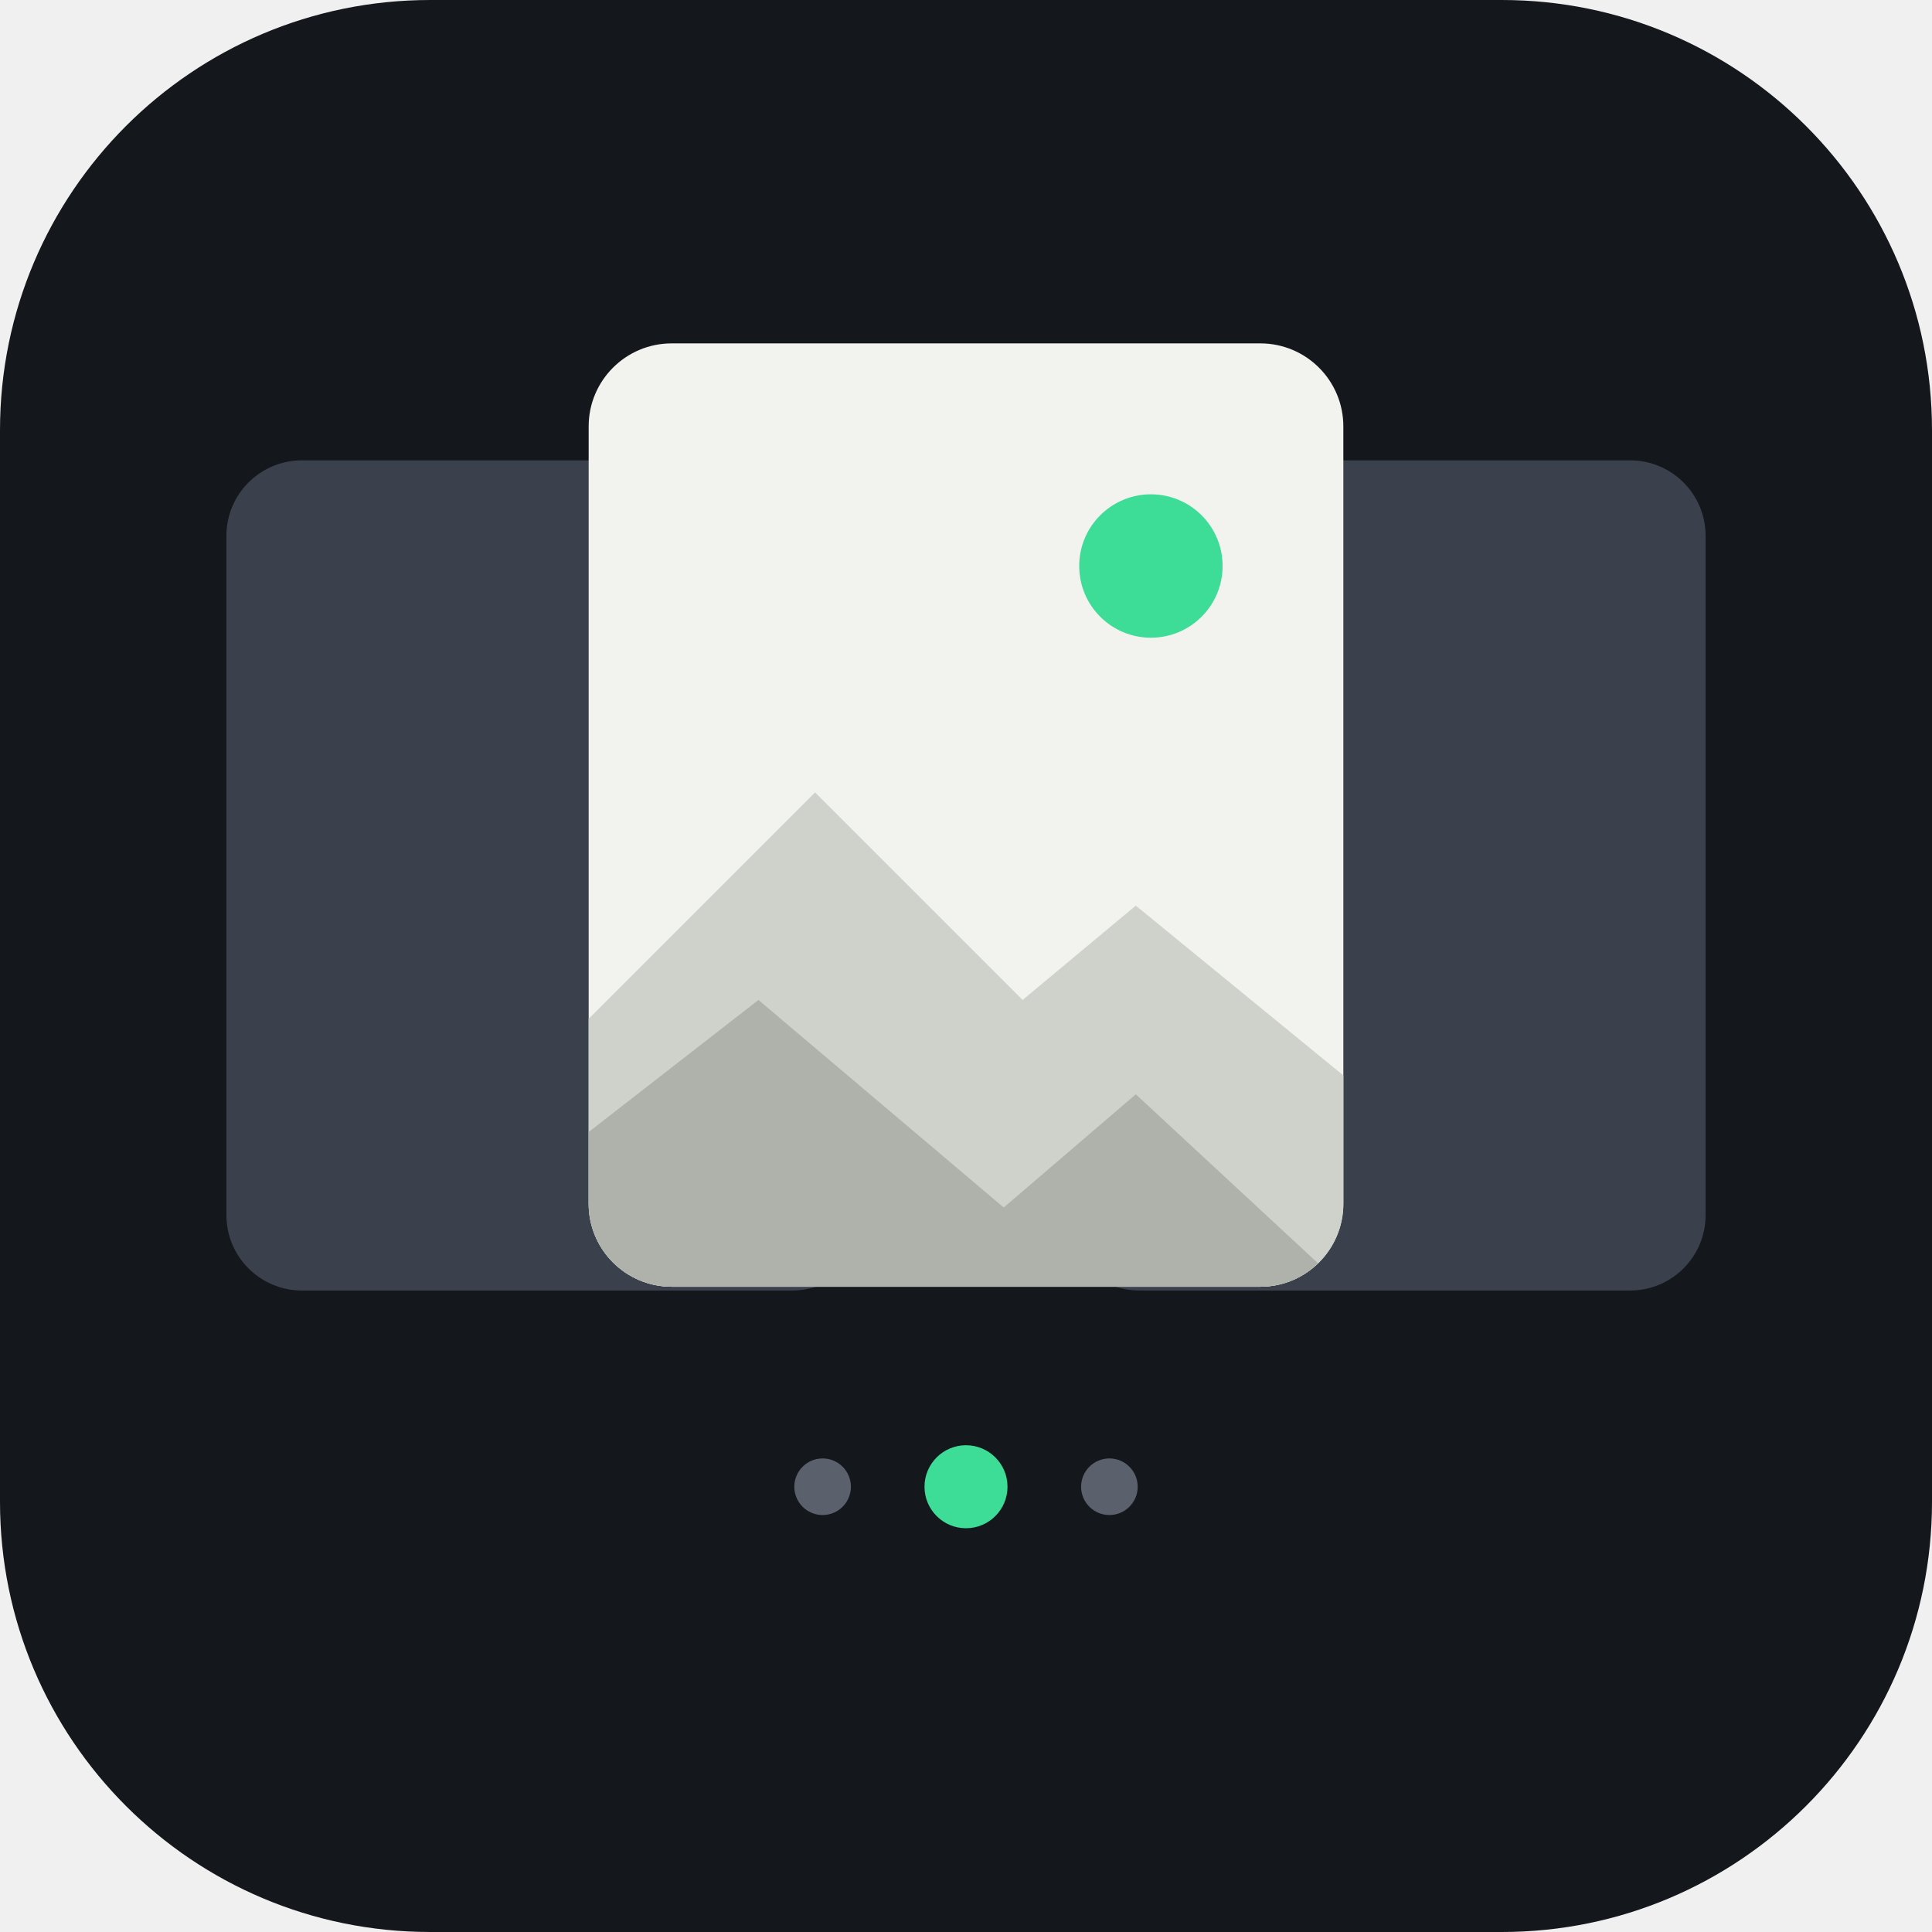
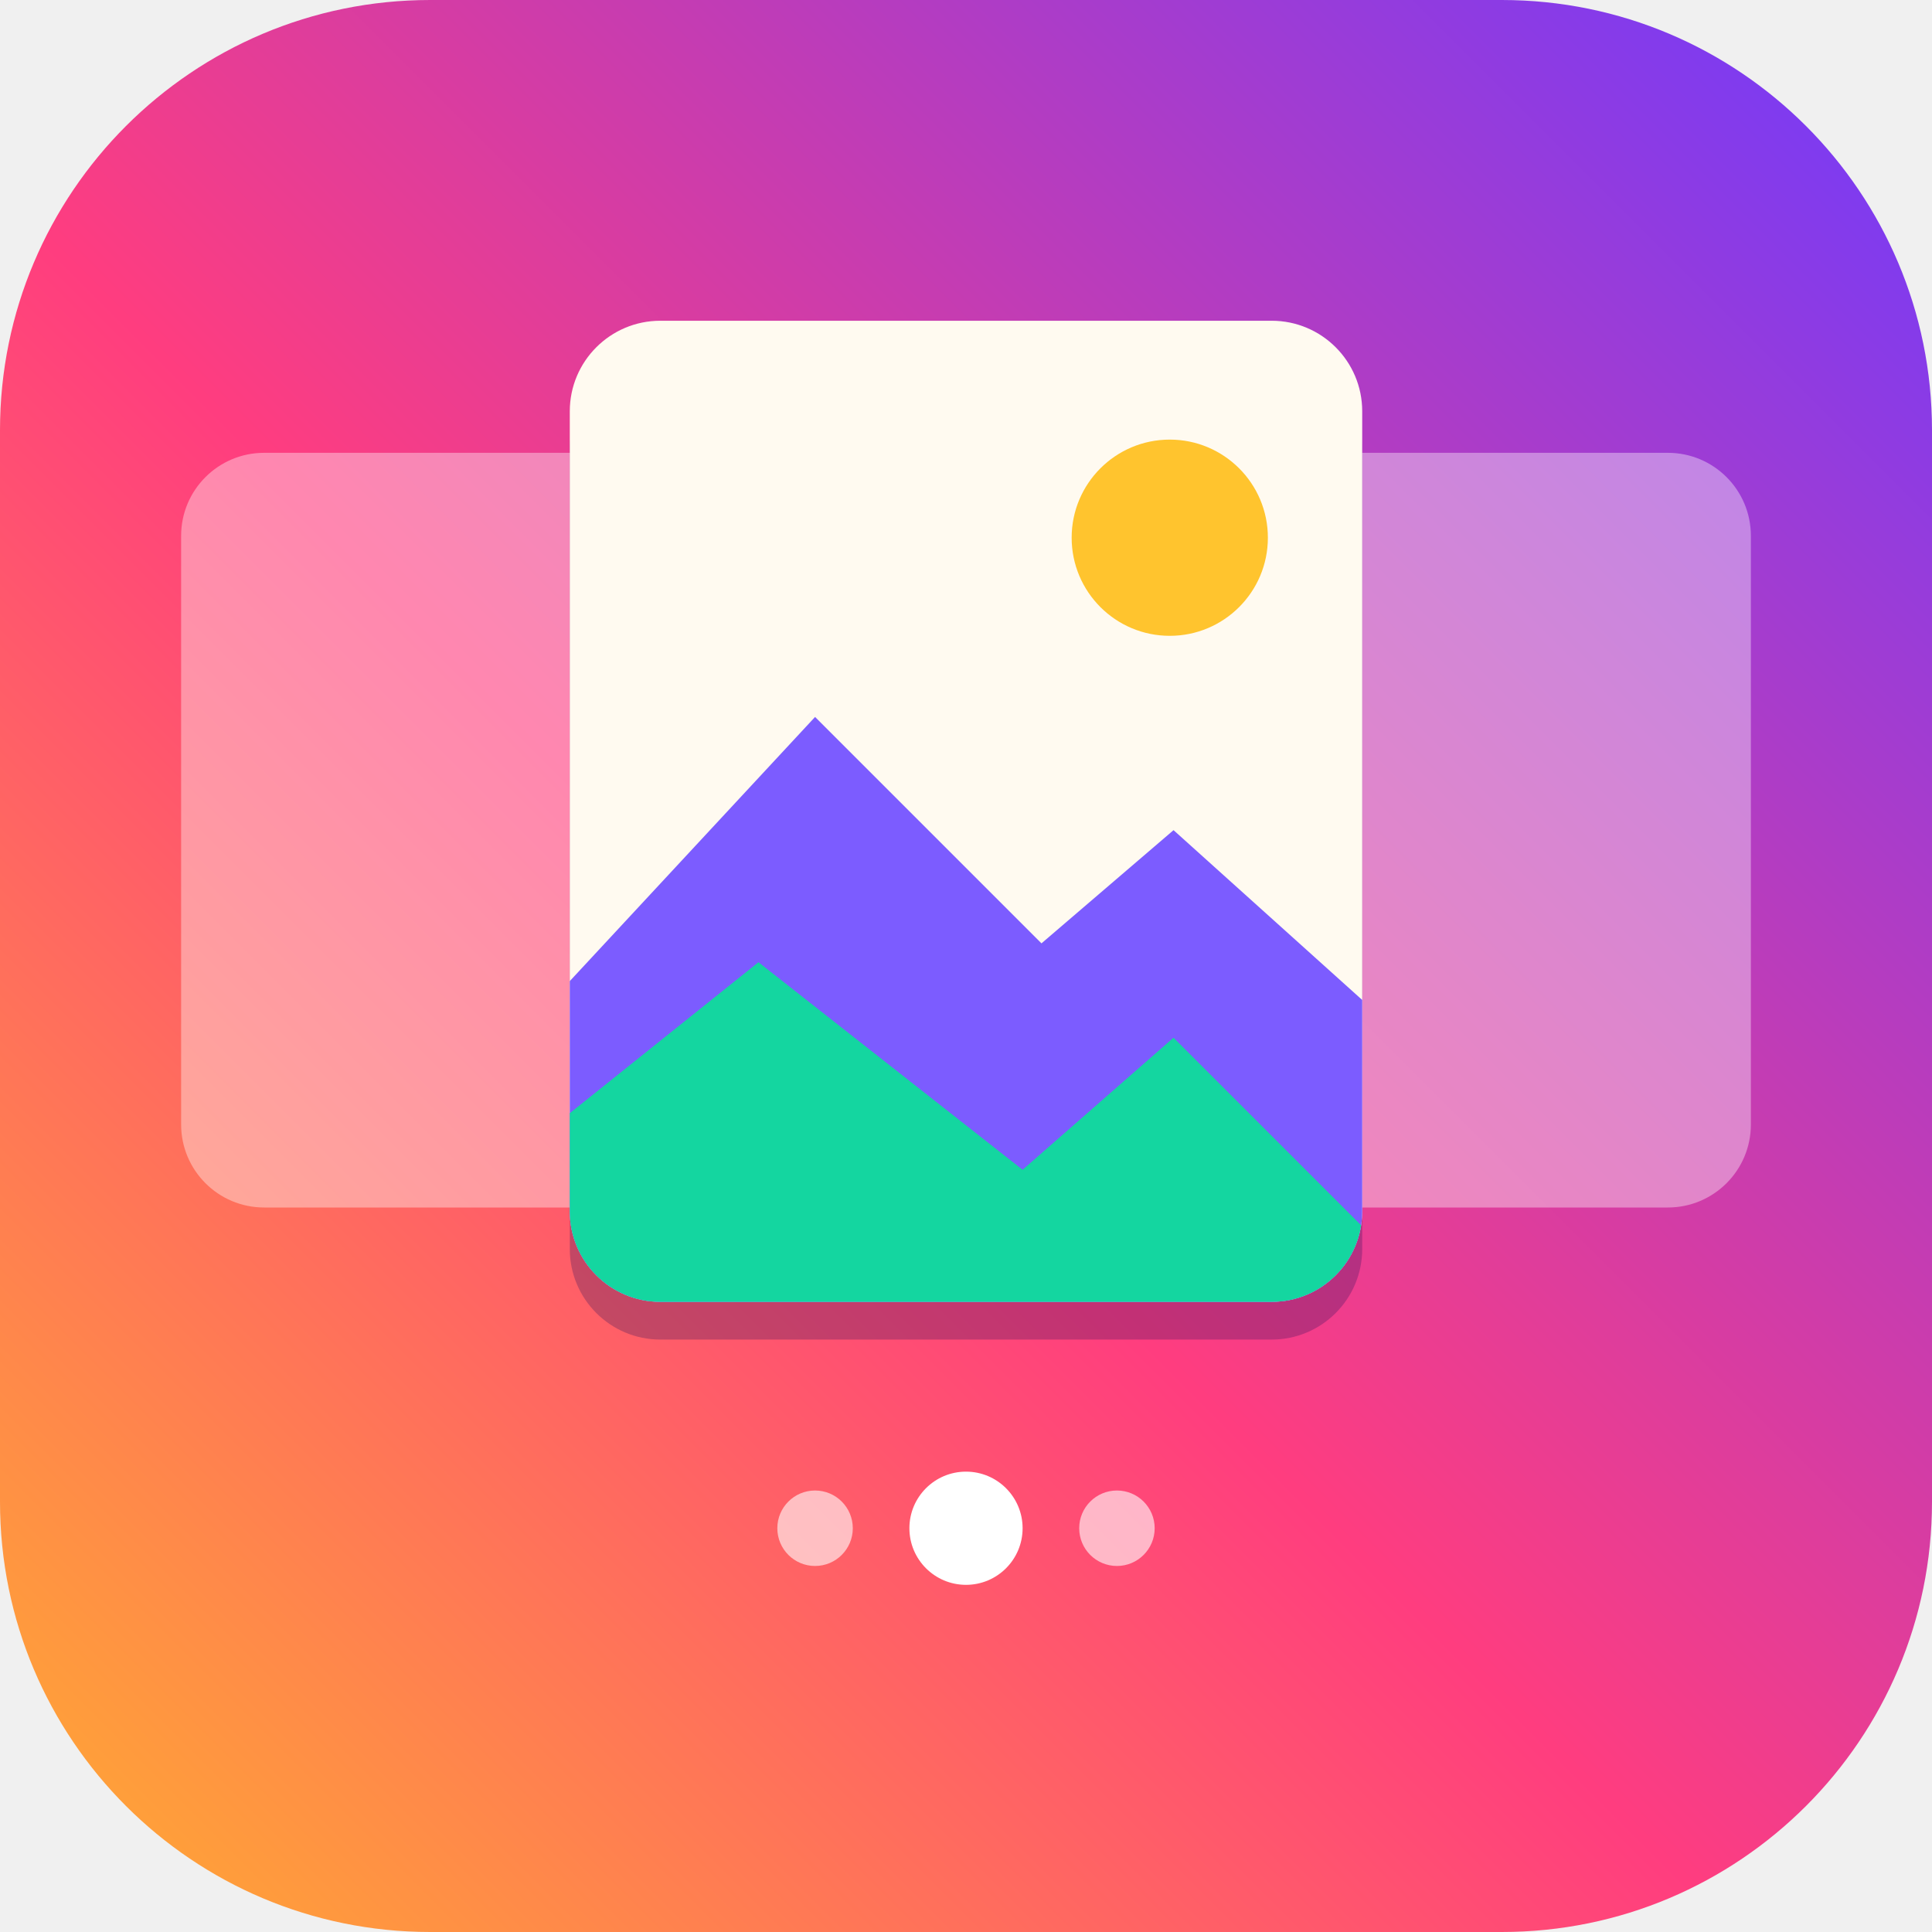
<svg xmlns="http://www.w3.org/2000/svg" viewBox="0 0 1024 1024">
  <defs>
+     <linearGradient id="bg" x1="0" y1="1" x2="1" y2="0">
+       <stop offset="0" stop-color="#ffb02e" />
+       <stop offset=".45" stop-color="#ff3d7f" />
+       <stop offset="1" stop-color="#6d3bff" />
+     </linearGradient>
    <clipPath id="c">
-       <rect x="312" y="182" width="400" height="500" rx="44" />
+       <rect x="302" y="170" width="420" height="520" rx="48" />
    </clipPath>
  </defs>
-   <rect width="1024" height="1024" rx="228" fill="#14171c" />
-   <rect x="120" y="244" width="340" height="440" rx="40" fill="#3b414c" />
-   <rect x="564" y="244" width="340" height="440" rx="40" fill="#3b414c" />
-   <rect x="312" y="182" width="400" height="500" rx="44" fill="#f2f2ee" />
+   <rect width="1024" height="1024" rx="228" fill="url(#bg)" />
+   <rect x="96" y="240" width="350" height="400" rx="44" fill="#fff" fill-opacity=".38" />
+   <rect x="578" y="240" width="350" height="400" rx="44" fill="#fff" fill-opacity=".38" />
+   <rect x="302" y="190" width="420" height="520" rx="48" fill="#2a0f5c" fill-opacity=".28" />
+   <rect x="302" y="170" width="420" height="520" rx="48" fill="#fffaf0" />
  <g clip-path="url(#c)">
-     <circle cx="610" cy="300" r="38" fill="#3ddc97" />
-     <path d="M312 682V540l120-120 110 110 60-50 110 90v112z" fill="#cfd2ca" />
-     <path d="M312 682V600l90-70 130 110 70-60 110 102z" fill="#aeb2aa" />
+     <circle cx="620" cy="285" r="52" fill="#ffc42e" />
+     <path d="M302 690V520l130-140 120 120 70-60 100 90v160z" fill="#7c5cff" />
+     <path d="M302 690V590l100-80 140 110 80-70 100 100v40z" fill="#14d6a0" />
  </g>
-   <circle cx="436" cy="788" r="15" fill="#5a616d" />
-   <circle cx="512" cy="788" r="22" fill="#3ddc97" />
-   <circle cx="588" cy="788" r="15" fill="#5a616d" />
+   <circle cx="432" cy="810" r="20" fill="#fff" fill-opacity=".6" />
+   <circle cx="512" cy="810" r="30" fill="#fff" />
+   <circle cx="592" cy="810" r="20" fill="#fff" fill-opacity=".6" />
</svg>
